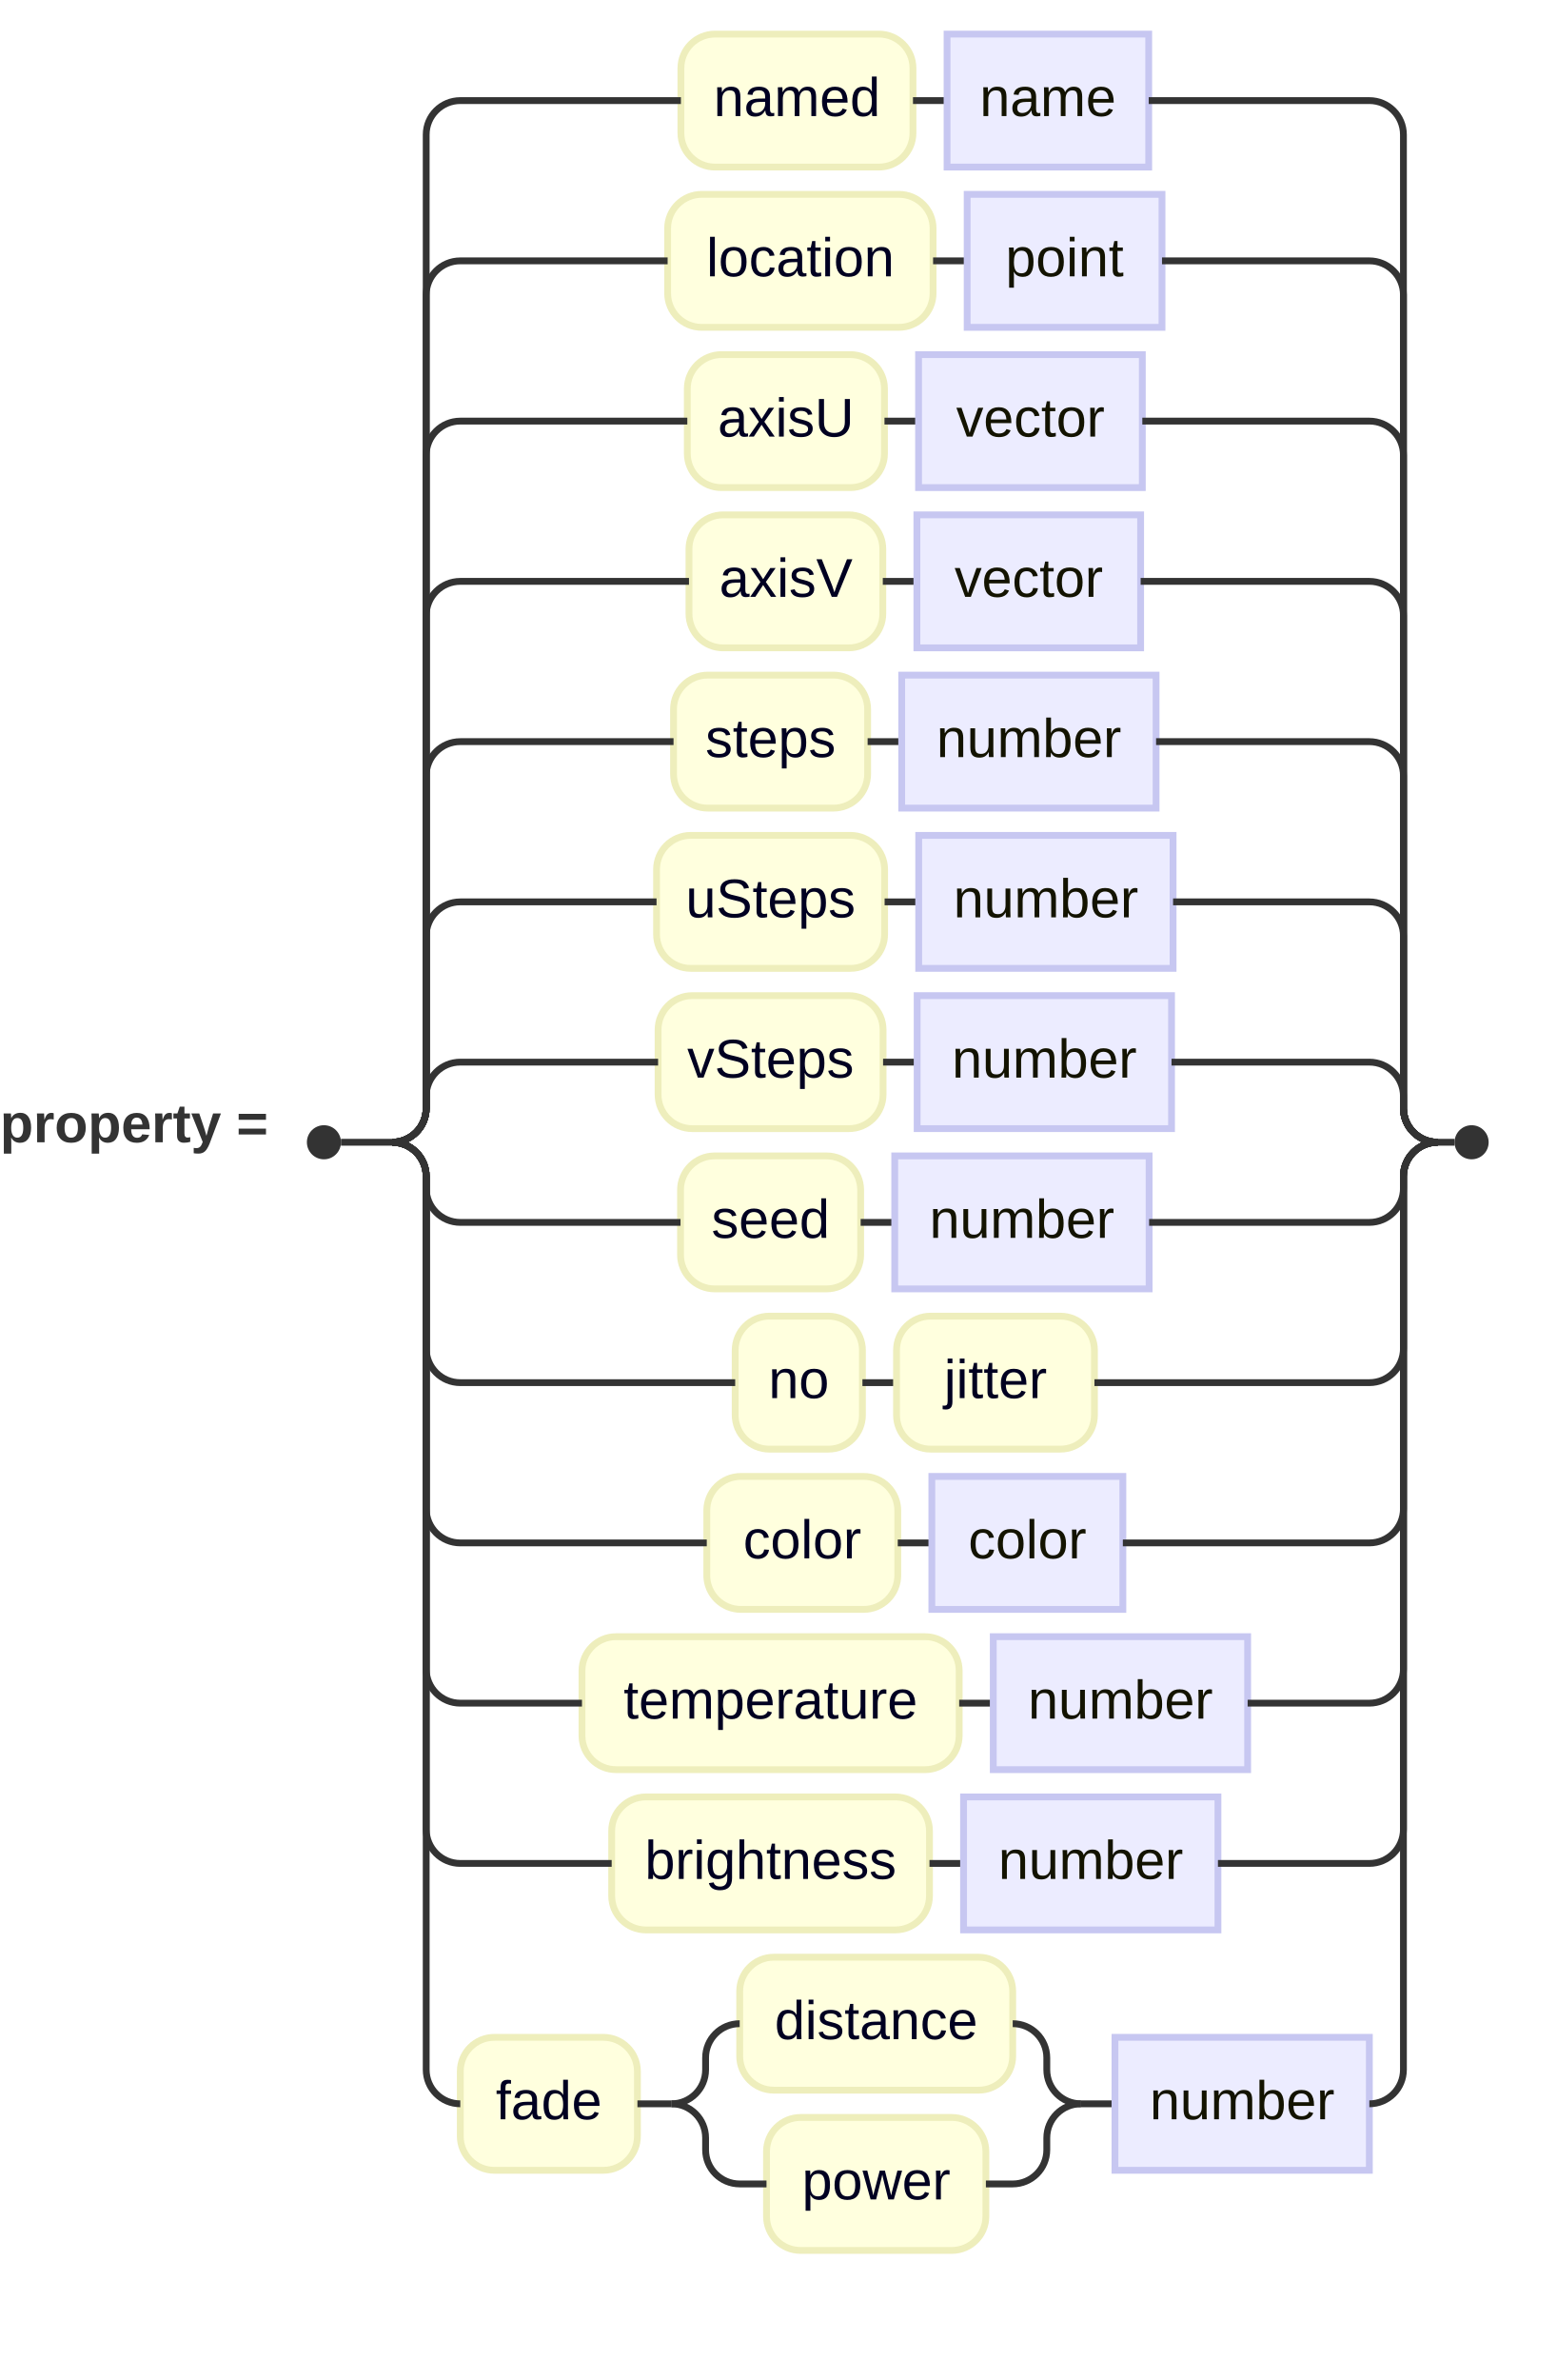
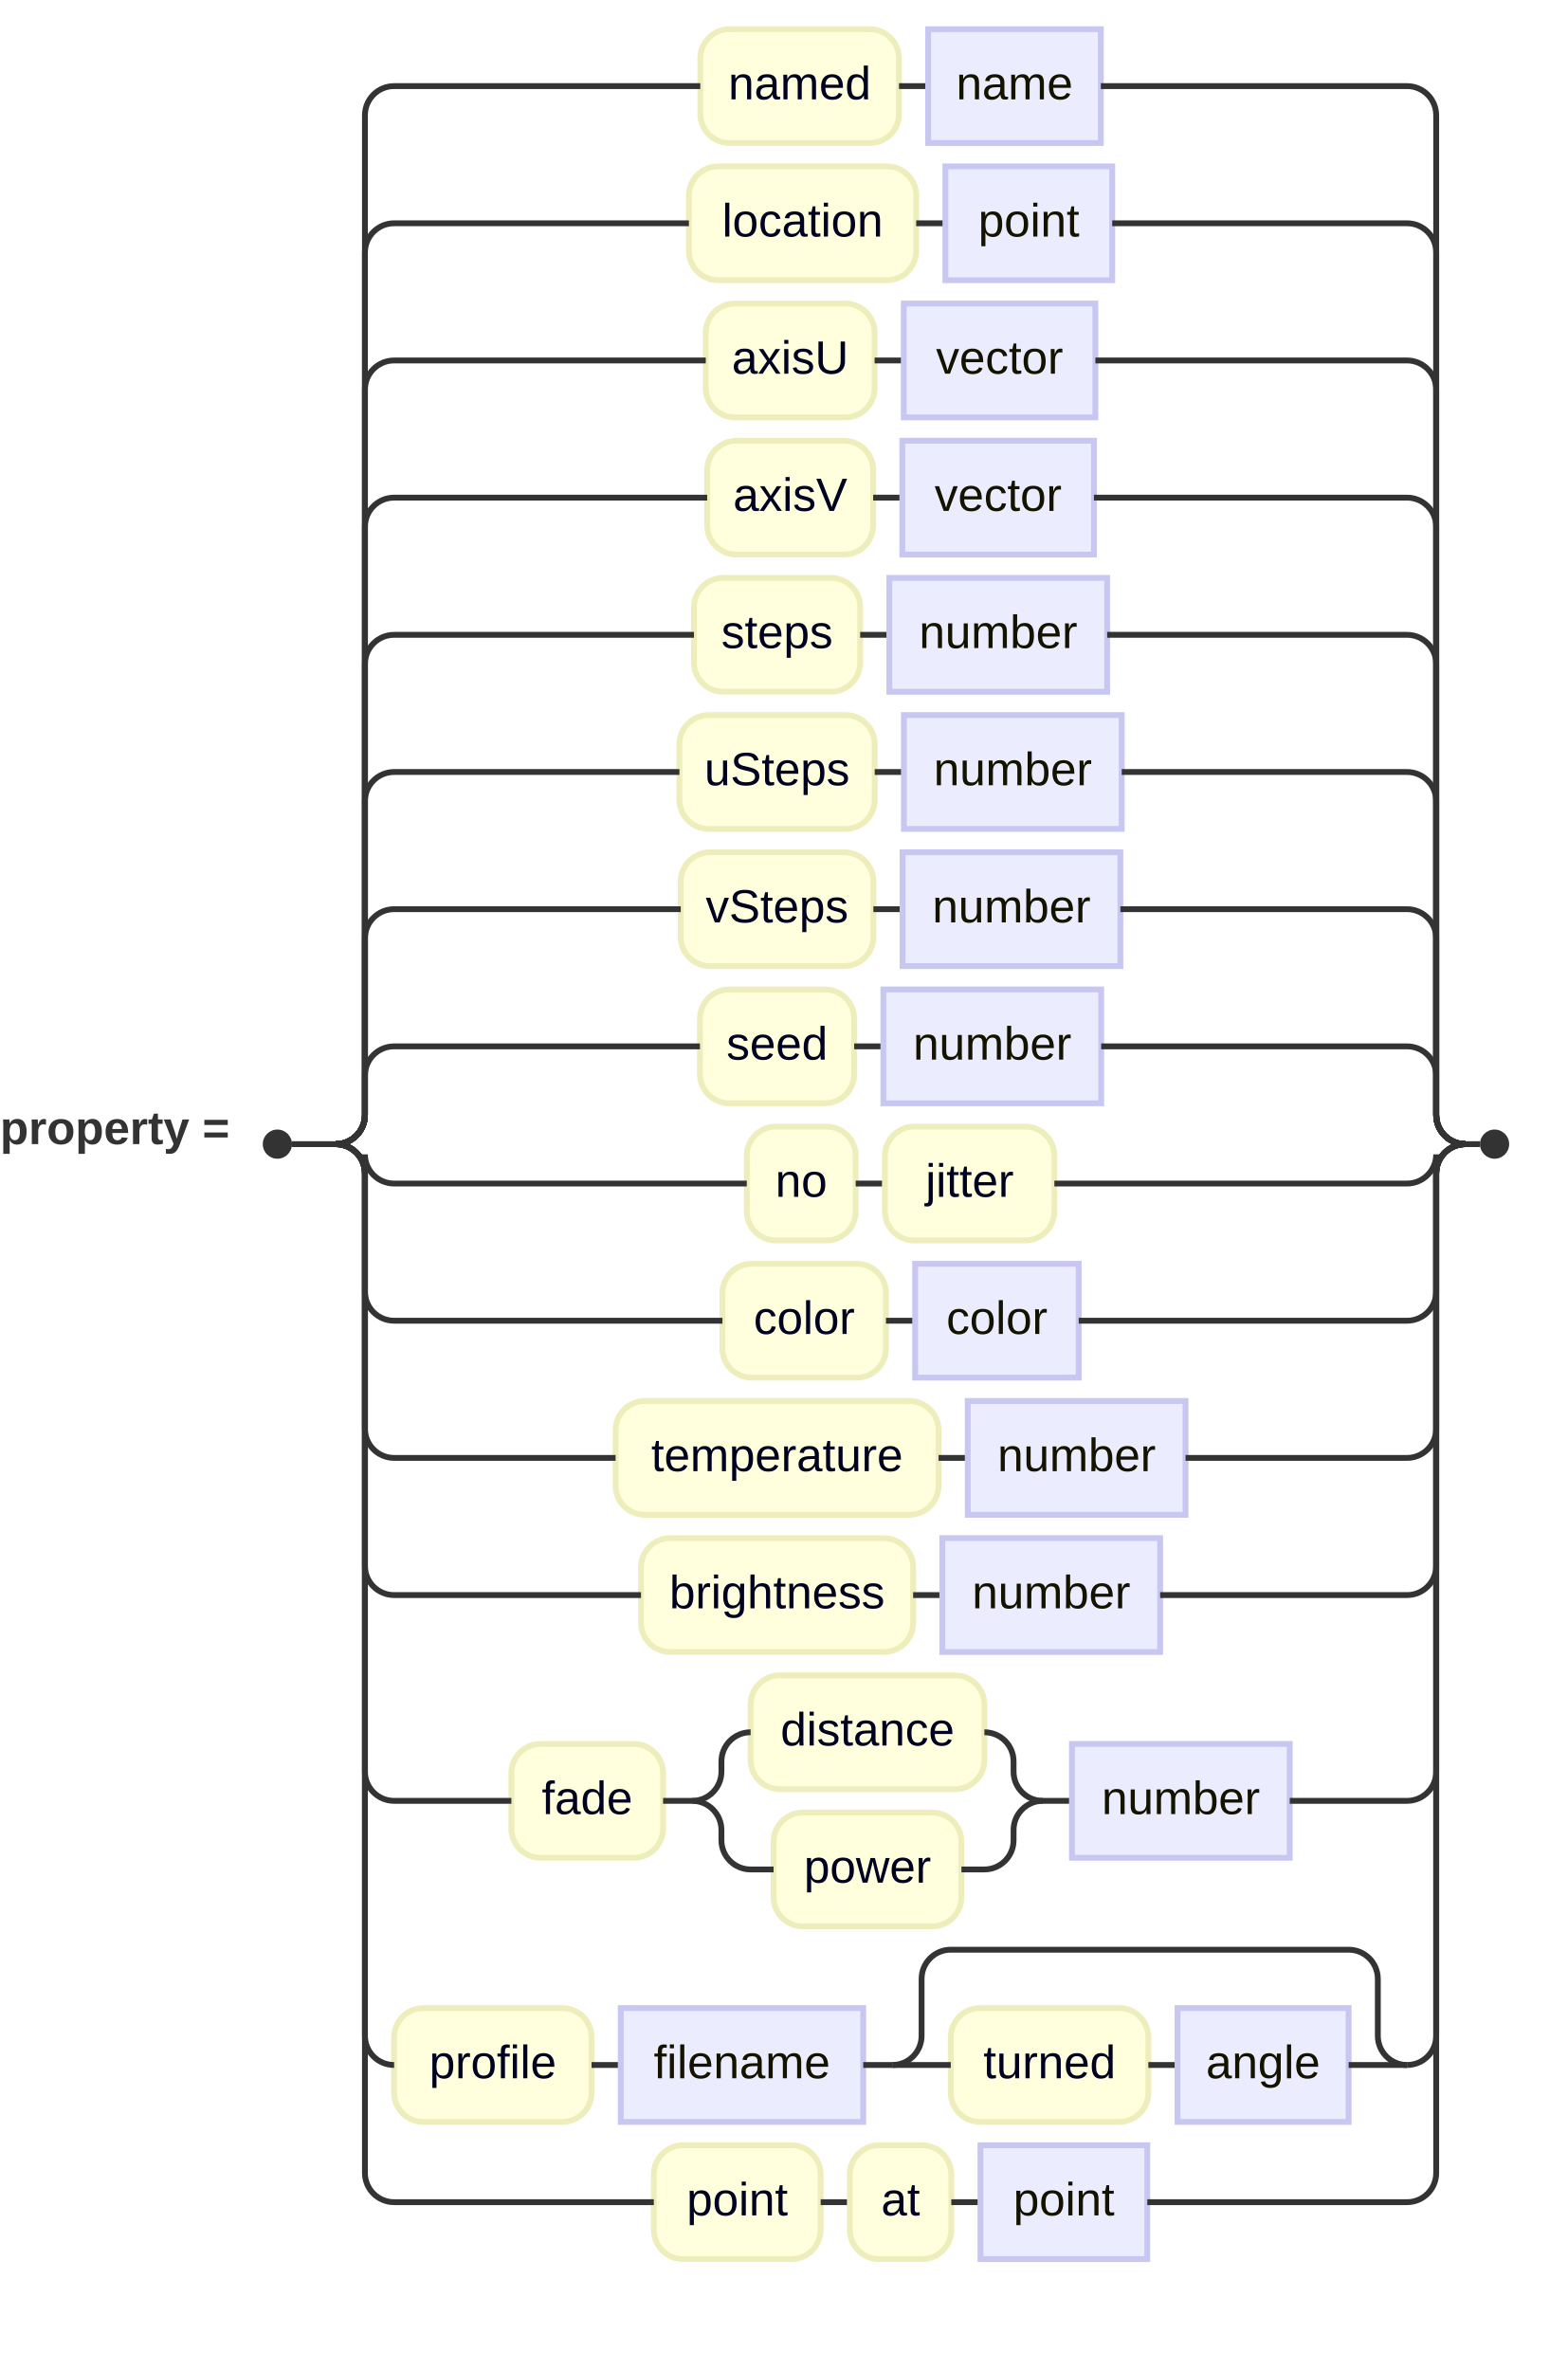
- <svg xmlns="http://www.w3.org/2000/svg" id="my-svg" width="100%" class="railroad-diagram" style="max-width: 456.719px; background-color: transparent;" viewBox="0 0 456.719 698" role="graphics-document document" aria-roledescription="railroadEbnf">
+ <svg xmlns="http://www.w3.org/2000/svg" id="my-svg" width="100%" class="railroad-diagram" style="max-width: 537.062px; background-color: transparent;" viewBox="0 0 537.062 812" role="graphics-document document" aria-roledescription="railroadEbnf">
  <style>#my-svg{font-family:"trebuchet ms",verdana,arial,sans-serif;font-size:16px;fill:#333;}@keyframes edge-animation-frame{from{stroke-dashoffset:0;}}@keyframes dash{to{stroke-dashoffset:0;}}#my-svg .edge-animation-slow{stroke-dasharray:9,5!important;stroke-dashoffset:900;animation:dash 50s linear infinite;stroke-linecap:round;}#my-svg .edge-animation-fast{stroke-dasharray:9,5!important;stroke-dashoffset:900;animation:dash 20s linear infinite;stroke-linecap:round;}#my-svg .error-icon{fill:#552222;}#my-svg .error-text{fill:#552222;stroke:#552222;}#my-svg .edge-thickness-normal{stroke-width:1px;}#my-svg .edge-thickness-thick{stroke-width:3.5px;}#my-svg .edge-pattern-solid{stroke-dasharray:0;}#my-svg .edge-thickness-invisible{stroke-width:0;fill:none;}#my-svg .edge-pattern-dashed{stroke-dasharray:3;}#my-svg .edge-pattern-dotted{stroke-dasharray:2;}#my-svg .marker{fill:#333333;stroke:#333333;}#my-svg .marker.cross{stroke:#333333;}#my-svg svg{font-family:"trebuchet ms",verdana,arial,sans-serif;font-size:16px;}#my-svg p{margin:0;}#my-svg .railroad-diagram{font-family:"trebuchet ms",verdana,arial,sans-serif;font-size:16px;}#my-svg .railroad-terminal rect{fill:#ffffde;stroke:hsl(60, 60%, 83.529%);stroke-width:2px;}#my-svg .railroad-terminal text{fill:#000021;font-family:"trebuchet ms",verdana,arial,sans-serif;font-size:16px;text-anchor:middle;dominant-baseline:middle;}#my-svg .railroad-nonterminal rect{fill:#ECECFF;stroke:hsl(240, 60%, 86.275%);stroke-width:2px;}#my-svg .railroad-nonterminal text{fill:#131300;font-family:"trebuchet ms",verdana,arial,sans-serif;font-size:16px;text-anchor:middle;dominant-baseline:middle;}#my-svg .railroad-line{stroke:#333333;stroke-width:2px;fill:none;}#my-svg .railroad-start circle,#my-svg .railroad-end circle{fill:#333333;}#my-svg .railroad-comment ellipse{fill:rgba(232,232,232, 0.8);stroke:hsl(80, 60%, 86.275%);stroke-width:2px;}#my-svg .railroad-comment text{fill:rgb(6.333, 0, 19);font-style:italic;font-family:"trebuchet ms",verdana,arial,sans-serif;font-size:16px;text-anchor:middle;dominant-baseline:middle;}#my-svg .railroad-special rect{fill:hsl(80, 100%, 96.275%);stroke:hsl(80, 60%, 86.275%);stroke-width:2px;stroke-dasharray:5,3;}#my-svg .railroad-special text{fill:#131300;font-family:"trebuchet ms",verdana,arial,sans-serif;font-size:16px;text-anchor:middle;dominant-baseline:middle;}#my-svg .railroad-rule-name{font-weight:bold;fill:#333;font-family:"trebuchet ms",verdana,arial,sans-serif;font-size:16px;}#my-svg .node .neo-node{stroke:#9370DB;}#my-svg [data-look="neo"].node rect,#my-svg [data-look="neo"].cluster rect,#my-svg [data-look="neo"].node polygon{stroke:#9370DB;filter:drop-shadow(1px 2px 2px rgba(185, 185, 185, 1));}#my-svg [data-look="neo"].swimlane.cluster rect{filter:none;}#my-svg [data-look="neo"].node path{stroke:#9370DB;stroke-width:1px;}#my-svg [data-look="neo"].node .outer-path{filter:drop-shadow(1px 2px 2px rgba(185, 185, 185, 1));}#my-svg [data-look="neo"].node .neo-line path{stroke:#9370DB;filter:none;}#my-svg [data-look="neo"].node circle{stroke:#9370DB;filter:drop-shadow(1px 2px 2px rgba(185, 185, 185, 1));}#my-svg [data-look="neo"].node circle .state-start{fill:#000000;}#my-svg [data-look="neo"].icon-shape .icon{fill:#9370DB;filter:drop-shadow(1px 2px 2px rgba(185, 185, 185, 1));}#my-svg [data-look="neo"].icon-shape .icon-neo path{stroke:#9370DB;filter:drop-shadow(1px 2px 2px rgba(185, 185, 185, 1));}#my-svg :root{--mermaid-font-family:"trebuchet ms",verdana,arial,sans-serif;}</style>
  <g />
  <g class="railroad-rule" transform="translate(0, 10)">
    <g transform="translate(115.0312, 0)">
      <g class="railroad-choice">
-         <g class="railroad-sequence" transform="translate(84.72656, 0)">
+         <g class="railroad-sequence" transform="translate(124.8984, 0)">
          <g class="railroad-terminal" transform="translate(0, 0)">
            <rect x="0" y="0" width="68.078" height="39" rx="10" ry="10" />
            <text x="34.039" y="19.5">named</text>
          </g>
          <path class="railroad-line" d="M 68.078 19.5 L 78.078 19.5" />
          <g class="railroad-nonterminal" transform="translate(78.07812, 0)">
            <rect x="0" y="0" width="59.156" height="39" />
            <text x="29.578" y="19.5">name</text>
          </g>
        </g>
-         <path class="railroad-line" d="M 0 325 A 10 10 0 0 0 10 315 L 10 29.5 A 10 10 0 0 1 20 19.5 L 84.727 19.5" />
-         <path class="railroad-line" d="M 221.961 19.5 L 286.688 19.5 A 10 10 0 0 1 296.688 29.5 L 296.688 315 A 10 10 0 0 0 306.688 325" />
-         <g class="railroad-sequence" transform="translate(80.82812, 47)">
+         <path class="railroad-line" d="M 0 382 A 10 10 0 0 0 10 372 L 10 29.5 A 10 10 0 0 1 20 19.5 L 124.898 19.5" />
+         <path class="railroad-line" d="M 262.133 19.5 L 367.031 19.5 A 10 10 0 0 1 377.031 29.5 L 377.031 372 A 10 10 0 0 0 387.031 382" />
+         <g class="railroad-sequence" transform="translate(121, 47)">
          <g class="railroad-terminal" transform="translate(0, 0)">
            <rect x="0" y="0" width="77.875" height="39" rx="10" ry="10" />
            <text x="38.938" y="19.5">location</text>
          </g>
          <path class="railroad-line" d="M 77.875 19.5 L 87.875 19.5" />
          <g class="railroad-nonterminal" transform="translate(87.875, 0)">
            <rect x="0" y="0" width="57.156" height="39" />
            <text x="28.578" y="19.5">point</text>
          </g>
        </g>
-         <path class="railroad-line" d="M 0 325 A 10 10 0 0 0 10 315 L 10 76.5 A 10 10 0 0 1 20 66.5 L 80.828 66.5" />
-         <path class="railroad-line" d="M 225.859 66.5 L 286.688 66.5 A 10 10 0 0 1 296.688 76.5 L 296.688 315 A 10 10 0 0 0 306.688 325" />
-         <g class="railroad-sequence" transform="translate(86.60156, 94)">
+         <path class="railroad-line" d="M 0 382 A 10 10 0 0 0 10 372 L 10 76.5 A 10 10 0 0 1 20 66.5 L 121 66.5" />
+         <path class="railroad-line" d="M 266.031 66.5 L 367.031 66.5 A 10 10 0 0 1 377.031 76.5 L 377.031 372 A 10 10 0 0 0 387.031 382" />
+         <g class="railroad-sequence" transform="translate(126.7734, 94)">
          <g class="railroad-terminal" transform="translate(0, 0)">
            <rect x="0" y="0" width="57.844" height="39" rx="10" ry="10" />
            <text x="28.922" y="19.5">axisU</text>
          </g>
          <path class="railroad-line" d="M 57.844 19.5 L 67.844 19.5" />
          <g class="railroad-nonterminal" transform="translate(67.84375, 0)">
            <rect x="0" y="0" width="65.641" height="39" />
            <text x="32.82" y="19.5">vector</text>
          </g>
        </g>
-         <path class="railroad-line" d="M 0 325 A 10 10 0 0 0 10 315 L 10 123.5 A 10 10 0 0 1 20 113.5 L 86.602 113.5" />
-         <path class="railroad-line" d="M 220.086 113.5 L 286.688 113.5 A 10 10 0 0 1 296.688 123.5 L 296.688 315 A 10 10 0 0 0 306.688 325" />
-         <g class="railroad-sequence" transform="translate(87.09375, 141)">
+         <path class="railroad-line" d="M 0 382 A 10 10 0 0 0 10 372 L 10 123.5 A 10 10 0 0 1 20 113.5 L 126.773 113.5" />
+         <path class="railroad-line" d="M 260.258 113.5 L 367.031 113.5 A 10 10 0 0 1 377.031 123.5 L 377.031 372 A 10 10 0 0 0 387.031 382" />
+         <g class="railroad-sequence" transform="translate(127.2656, 141)">
          <g class="railroad-terminal" transform="translate(0, 0)">
            <rect x="0" y="0" width="56.859" height="39" rx="10" ry="10" />
            <text x="28.43" y="19.5">axisV</text>
          </g>
          <path class="railroad-line" d="M 56.859 19.5 L 66.859 19.5" />
          <g class="railroad-nonterminal" transform="translate(66.85938, 0)">
            <rect x="0" y="0" width="65.641" height="39" />
            <text x="32.82" y="19.5">vector</text>
          </g>
        </g>
-         <path class="railroad-line" d="M 0 325 A 10 10 0 0 0 10 315 L 10 170.5 A 10 10 0 0 1 20 160.5 L 87.094 160.5" />
-         <path class="railroad-line" d="M 219.594 160.5 L 286.688 160.5 A 10 10 0 0 1 296.688 170.5 L 296.688 315 A 10 10 0 0 0 306.688 325" />
-         <g class="railroad-sequence" transform="translate(82.5625, 188)">
+         <path class="railroad-line" d="M 0 382 A 10 10 0 0 0 10 372 L 10 170.5 A 10 10 0 0 1 20 160.5 L 127.266 160.5" />
+         <path class="railroad-line" d="M 259.766 160.5 L 367.031 160.5 A 10 10 0 0 1 377.031 170.5 L 377.031 372 A 10 10 0 0 0 387.031 382" />
+         <g class="railroad-sequence" transform="translate(122.7344, 188)">
          <g class="railroad-terminal" transform="translate(0, 0)">
            <rect x="0" y="0" width="56.938" height="39" rx="10" ry="10" />
            <text x="28.469" y="19.5">steps</text>
          </g>
          <path class="railroad-line" d="M 56.938 19.5 L 66.938 19.5" />
          <g class="railroad-nonterminal" transform="translate(66.9375, 0)">
            <rect x="0" y="0" width="74.625" height="39" />
            <text x="37.312" y="19.5">number</text>
          </g>
        </g>
-         <path class="railroad-line" d="M 0 325 A 10 10 0 0 0 10 315 L 10 217.5 A 10 10 0 0 1 20 207.5 L 82.562 207.5" />
-         <path class="railroad-line" d="M 224.125 207.5 L 286.688 207.5 A 10 10 0 0 1 296.688 217.5 L 296.688 315 A 10 10 0 0 0 306.688 325" />
-         <g class="railroad-sequence" transform="translate(77.57812, 235)">
+         <path class="railroad-line" d="M 0 382 A 10 10 0 0 0 10 372 L 10 217.5 A 10 10 0 0 1 20 207.5 L 122.734 207.5" />
+         <path class="railroad-line" d="M 264.297 207.5 L 367.031 207.5 A 10 10 0 0 1 377.031 217.5 L 377.031 372 A 10 10 0 0 0 387.031 382" />
+         <g class="railroad-sequence" transform="translate(117.75, 235)">
          <g class="railroad-terminal" transform="translate(0, 0)">
            <rect x="0" y="0" width="66.906" height="39" rx="10" ry="10" />
            <text x="33.453" y="19.5">uSteps</text>
          </g>
          <path class="railroad-line" d="M 66.906 19.5 L 76.906 19.5" />
          <g class="railroad-nonterminal" transform="translate(76.90625, 0)">
            <rect x="0" y="0" width="74.625" height="39" />
            <text x="37.312" y="19.5">number</text>
          </g>
        </g>
-         <path class="railroad-line" d="M 0 325 A 10 10 0 0 0 10 315 L 10 264.5 A 10 10 0 0 1 20 254.5 L 77.578 254.5" />
-         <path class="railroad-line" d="M 229.109 254.5 L 286.688 254.5 A 10 10 0 0 1 296.688 264.5 L 296.688 315 A 10 10 0 0 0 306.688 325" />
-         <g class="railroad-sequence" transform="translate(78.03125, 282)">
+         <path class="railroad-line" d="M 0 382 A 10 10 0 0 0 10 372 L 10 264.5 A 10 10 0 0 1 20 254.5 L 117.75 254.5" />
+         <path class="railroad-line" d="M 269.281 254.5 L 367.031 254.5 A 10 10 0 0 1 377.031 264.5 L 377.031 372 A 10 10 0 0 0 387.031 382" />
+         <g class="railroad-sequence" transform="translate(118.2031, 282)">
          <g class="railroad-terminal" transform="translate(0, 0)">
            <rect x="0" y="0" width="66" height="39" rx="10" ry="10" />
            <text x="33" y="19.5">vSteps</text>
          </g>
          <path class="railroad-line" d="M 66 19.5 L 76 19.5" />
          <g class="railroad-nonterminal" transform="translate(76, 0)">
            <rect x="0" y="0" width="74.625" height="39" />
            <text x="37.312" y="19.5">number</text>
          </g>
        </g>
-         <path class="railroad-line" d="M 0 325 A 10 10 0 0 0 10 315 L 10 311.5 A 10 10 0 0 1 20 301.5 L 78.031 301.5" />
-         <path class="railroad-line" d="M 228.656 301.5 L 286.688 301.5 A 10 10 0 0 1 296.688 311.5 L 296.688 315 A 10 10 0 0 0 306.688 325" />
-         <g class="railroad-sequence" transform="translate(84.60938, 329)">
+         <path class="railroad-line" d="M 0 382 A 10 10 0 0 0 10 372 L 10 311.5 A 10 10 0 0 1 20 301.5 L 118.203 301.5" />
+         <path class="railroad-line" d="M 268.828 301.5 L 367.031 301.5 A 10 10 0 0 1 377.031 311.5 L 377.031 372 A 10 10 0 0 0 387.031 382" />
+         <g class="railroad-sequence" transform="translate(124.7812, 329)">
          <g class="railroad-terminal" transform="translate(0, 0)">
            <rect x="0" y="0" width="52.844" height="39" rx="10" ry="10" />
            <text x="26.422" y="19.5">seed</text>
          </g>
          <path class="railroad-line" d="M 52.844 19.5 L 62.844 19.5" />
          <g class="railroad-nonterminal" transform="translate(62.84375, 0)">
            <rect x="0" y="0" width="74.625" height="39" />
            <text x="37.312" y="19.5">number</text>
          </g>
        </g>
-         <path class="railroad-line" d="M 0 325 A 10 10 0 0 1 10 335 L 10 338.5 A 10 10 0 0 0 20 348.5 L 84.609 348.5" />
-         <path class="railroad-line" d="M 222.078 348.5 L 286.688 348.5 A 10 10 0 0 0 296.688 338.5 L 296.688 335 A 10 10 0 0 1 306.688 325" />
-         <g class="railroad-sequence" transform="translate(100.6484, 376)">
+         <path class="railroad-line" d="M 0 382 A 10 10 0 0 0 10 372 L 10 358.5 A 10 10 0 0 1 20 348.5 L 124.781 348.5" />
+         <path class="railroad-line" d="M 262.25 348.5 L 367.031 348.5 A 10 10 0 0 1 377.031 358.5 L 377.031 372 A 10 10 0 0 0 387.031 382" />
+         <g class="railroad-sequence" transform="translate(140.8203, 376)">
          <g class="railroad-terminal" transform="translate(0, 0)">
            <rect x="0" y="0" width="37.328" height="39" rx="10" ry="10" />
            <text x="18.664" y="19.5">no</text>
          </g>
          <path class="railroad-line" d="M 37.328 19.5 L 47.328 19.5" />
          <g class="railroad-terminal" transform="translate(47.32812, 0)">
            <rect x="0" y="0" width="58.062" height="39" rx="10" ry="10" />
            <text x="29.031" y="19.5">jitter</text>
          </g>
        </g>
-         <path class="railroad-line" d="M 0 325 A 10 10 0 0 1 10 335 L 10 385.5 A 10 10 0 0 0 20 395.5 L 100.648 395.5" />
-         <path class="railroad-line" d="M 206.039 395.5 L 286.688 395.5 A 10 10 0 0 0 296.688 385.5 L 296.688 335 A 10 10 0 0 1 306.688 325" />
-         <g class="railroad-sequence" transform="translate(92.3125, 423)">
+         <path class="railroad-line" d="M 0 382 A 10 10 0 0 1 10 392 L 10 385.5 A 10 10 0 0 0 20 395.5 L 140.82 395.5" />
+         <path class="railroad-line" d="M 246.211 395.5 L 367.031 395.5 A 10 10 0 0 0 377.031 385.5 L 377.031 392 A 10 10 0 0 1 387.031 382" />
+         <g class="railroad-sequence" transform="translate(132.4844, 423)">
          <g class="railroad-terminal" transform="translate(0, 0)">
            <rect x="0" y="0" width="56.031" height="39" rx="10" ry="10" />
            <text x="28.016" y="19.5">color</text>
          </g>
          <path class="railroad-line" d="M 56.031 19.5 L 66.031 19.5" />
          <g class="railroad-nonterminal" transform="translate(66.03125, 0)">
            <rect x="0" y="0" width="56.031" height="39" />
            <text x="28.016" y="19.5">color</text>
          </g>
        </g>
-         <path class="railroad-line" d="M 0 325 A 10 10 0 0 1 10 335 L 10 432.5 A 10 10 0 0 0 20 442.5 L 92.312 442.5" />
-         <path class="railroad-line" d="M 214.375 442.5 L 286.688 442.5 A 10 10 0 0 0 296.688 432.5 L 296.688 335 A 10 10 0 0 1 306.688 325" />
-         <g class="railroad-sequence" transform="translate(55.70312, 470)">
+         <path class="railroad-line" d="M 0 382 A 10 10 0 0 1 10 392 L 10 432.5 A 10 10 0 0 0 20 442.5 L 132.484 442.5" />
+         <path class="railroad-line" d="M 254.547 442.5 L 367.031 442.5 A 10 10 0 0 0 377.031 432.5 L 377.031 392 A 10 10 0 0 1 387.031 382" />
+         <g class="railroad-sequence" transform="translate(95.875, 470)">
          <g class="railroad-terminal" transform="translate(0, 0)">
            <rect x="0" y="0" width="110.656" height="39" rx="10" ry="10" />
            <text x="55.328" y="19.5">temperature</text>
          </g>
          <path class="railroad-line" d="M 110.656 19.5 L 120.656 19.5" />
          <g class="railroad-nonterminal" transform="translate(120.6562, 0)">
            <rect x="0" y="0" width="74.625" height="39" />
            <text x="37.312" y="19.5">number</text>
          </g>
        </g>
-         <path class="railroad-line" d="M 0 325 A 10 10 0 0 1 10 335 L 10 479.5 A 10 10 0 0 0 20 489.5 L 55.703 489.5" />
-         <path class="railroad-line" d="M 250.984 489.5 L 286.688 489.5 A 10 10 0 0 0 296.688 479.5 L 296.688 335 A 10 10 0 0 1 306.688 325" />
-         <g class="railroad-sequence" transform="translate(64.41406, 517)">
+         <path class="railroad-line" d="M 0 382 A 10 10 0 0 1 10 392 L 10 479.5 A 10 10 0 0 0 20 489.5 L 95.875 489.5" />
+         <path class="railroad-line" d="M 291.156 489.5 L 367.031 489.5 A 10 10 0 0 0 377.031 479.5 L 377.031 392 A 10 10 0 0 1 387.031 382" />
+         <g class="railroad-sequence" transform="translate(104.5859, 517)">
          <g class="railroad-terminal" transform="translate(0, 0)">
            <rect x="0" y="0" width="93.234" height="39" rx="10" ry="10" />
            <text x="46.617" y="19.5">brightness</text>
          </g>
          <path class="railroad-line" d="M 93.234 19.5 L 103.234 19.5" />
          <g class="railroad-nonterminal" transform="translate(103.2344, 0)">
            <rect x="0" y="0" width="74.625" height="39" />
            <text x="37.312" y="19.5">number</text>
          </g>
        </g>
-         <path class="railroad-line" d="M 0 325 A 10 10 0 0 1 10 335 L 10 526.5 A 10 10 0 0 0 20 536.5 L 64.414 536.5" />
-         <path class="railroad-line" d="M 242.273 536.5 L 286.688 536.5 A 10 10 0 0 0 296.688 526.5 L 296.688 335 A 10 10 0 0 1 306.688 325" />
-         <g class="railroad-sequence" transform="translate(20, 564)">
+         <path class="railroad-line" d="M 0 382 A 10 10 0 0 1 10 392 L 10 526.5 A 10 10 0 0 0 20 536.5 L 104.586 536.5" />
+         <path class="railroad-line" d="M 282.445 536.5 L 367.031 536.5 A 10 10 0 0 0 377.031 526.5 L 377.031 392 A 10 10 0 0 1 387.031 382" />
+         <g class="railroad-sequence" transform="translate(60.17188, 564)">
          <g class="railroad-terminal" transform="translate(0, 23.5)">
            <rect x="0" y="0" width="51.969" height="39" rx="10" ry="10" />
            <text x="25.984" y="19.5">fade</text>
          </g>
          <path class="railroad-line" d="M 51.969 43 L 61.969 43" />
          <g class="railroad-choice" transform="translate(61.96875, 0)">
            <g class="railroad-terminal" transform="translate(20, 0)">
              <rect x="0" y="0" width="80.094" height="39" rx="10" ry="10" />
              <text x="40.047" y="19.5">distance</text>
            </g>
            <path class="railroad-line" d="M 0 43 A 10 10 0 0 0 10 33 L 10 29.5 A 10 10 0 0 1 20 19.5 L 20 19.5" />
            <path class="railroad-line" d="M 100.094 19.5 L 100.094 19.5 A 10 10 0 0 1 110.094 29.5 L 110.094 33 A 10 10 0 0 0 120.094 43" />
            <g class="railroad-terminal" transform="translate(27.86719, 47)">
              <rect x="0" y="0" width="64.359" height="39" rx="10" ry="10" />
              <text x="32.18" y="19.5">power</text>
            </g>
            <path class="railroad-line" d="M 0 43 A 10 10 0 0 1 10 53 L 10 56.5 A 10 10 0 0 0 20 66.5 L 27.867 66.5" />
            <path class="railroad-line" d="M 92.227 66.5 L 100.094 66.5 A 10 10 0 0 0 110.094 56.5 L 110.094 53 A 10 10 0 0 1 120.094 43" />
          </g>
          <path class="railroad-line" d="M 182.062 43 L 192.062 43" />
          <g class="railroad-nonterminal" transform="translate(192.0625, 23.5)">
            <rect x="0" y="0" width="74.625" height="39" />
            <text x="37.312" y="19.5">number</text>
          </g>
        </g>
-         <path class="railroad-line" d="M 0 325 A 10 10 0 0 1 10 335 L 10 597 A 10 10 0 0 0 20 607 L 20 607" />
-         <path class="railroad-line" d="M 286.688 607 L 286.688 607 A 10 10 0 0 0 296.688 597 L 296.688 335 A 10 10 0 0 1 306.688 325" />
+         <path class="railroad-line" d="M 0 382 A 10 10 0 0 1 10 392 L 10 597 A 10 10 0 0 0 20 607 L 60.172 607" />
+         <path class="railroad-line" d="M 326.859 607 L 367.031 607 A 10 10 0 0 0 377.031 597 L 377.031 392 A 10 10 0 0 1 387.031 382" />
+         <g class="railroad-sequence" transform="translate(20, 658)">
+           <g class="railroad-terminal" transform="translate(0, 20)">
+             <rect x="0" y="0" width="67.641" height="39" rx="10" ry="10" />
+             <text x="33.82" y="19.5">profile</text>
+           </g>
+           <path class="railroad-line" d="M 67.641 39.5 L 77.641 39.5" />
+           <g class="railroad-nonterminal" transform="translate(77.64062, 20)">
+             <rect x="0" y="0" width="83.078" height="39" />
+             <text x="41.539" y="19.5">filename</text>
+           </g>
+           <path class="railroad-line" d="M 160.719 39.5 L 170.719 39.5" />
+           <g class="railroad-optional" transform="translate(170.7188, 0)">
+             <g class="railroad-sequence" transform="translate(20, 20)">
+               <g class="railroad-terminal" transform="translate(0, 0)">
+                 <rect x="0" y="0" width="67.688" height="39" rx="10" ry="10" />
+                 <text x="33.844" y="19.5">turned</text>
+               </g>
+               <path class="railroad-line" d="M 67.688 19.5 L 77.688 19.5" />
+               <g class="railroad-nonterminal" transform="translate(77.6875, 0)">
+                 <rect x="0" y="0" width="58.625" height="39" />
+                 <text x="29.312" y="19.5">angle</text>
+               </g>
+             </g>
+             <path class="railroad-line" d="M 0 39.5 L 20 39.5" />
+             <path class="railroad-line" d="M 156.312 39.5 L 176.312 39.5" />
+             <path class="railroad-line" d="M 0 39.5 A 10 10 0 0 0 10 29.5 L 10 10 A 10 10 0 0 1 20 0 L 156.312 0 A 10 10 0 0 1 166.312 10 L 166.312 29.5 A 10 10 0 0 0 176.312 39.5" />
+           </g>
+         </g>
+         <path class="railroad-line" d="M 0 382 A 10 10 0 0 1 10 392 L 10 687.5 A 10 10 0 0 0 20 697.5 L 20 697.5" />
+         <path class="railroad-line" d="M 367.031 697.5 L 367.031 697.5 A 10 10 0 0 0 377.031 687.5 L 377.031 392 A 10 10 0 0 1 387.031 382" />
+         <g class="railroad-sequence" transform="translate(108.9844, 725)">
+           <g class="railroad-terminal" transform="translate(0, 0)">
+             <rect x="0" y="0" width="57.156" height="39" rx="10" ry="10" />
+             <text x="28.578" y="19.5">point</text>
+           </g>
+           <path class="railroad-line" d="M 57.156 19.5 L 67.156 19.5" />
+           <g class="railroad-terminal" transform="translate(67.15625, 0)">
+             <rect x="0" y="0" width="34.75" height="39" rx="10" ry="10" />
+             <text x="17.375" y="19.5">at</text>
+           </g>
+           <path class="railroad-line" d="M 101.906 19.5 L 111.906 19.5" />
+           <g class="railroad-nonterminal" transform="translate(111.9062, 0)">
+             <rect x="0" y="0" width="57.156" height="39" />
+             <text x="28.578" y="19.5">point</text>
+           </g>
+         </g>
+         <path class="railroad-line" d="M 0 382 A 10 10 0 0 1 10 392 L 10 734.5 A 10 10 0 0 0 20 744.5 L 108.984 744.5" />
+         <path class="railroad-line" d="M 278.047 744.5 L 367.031 744.5 A 10 10 0 0 0 377.031 734.5 L 377.031 392 A 10 10 0 0 1 387.031 382" />
      </g>
    </g>
    <g class="railroad-rule-name-group">
-       <text class="railroad-rule-name" x="0" y="325">property =</text>
+       <text class="railroad-rule-name" x="0" y="382">property =</text>
    </g>
    <g class="railroad-start">
-       <circle cx="95.031" cy="325" r="5" />
+       <circle cx="95.031" cy="382" r="5" />
    </g>
    <g class="railroad-end">
-       <circle cx="431.719" cy="325" r="5" />
-     </g>
-     <path class="railroad-line" d="M 100.031 325 L 115.031 325" />
-     <path class="railroad-line" d="M 421.719 325 L 426.719 325" />
+       <circle cx="512.062" cy="382" r="5" />
+     </g>
+     <path class="railroad-line" d="M 100.031 382 L 115.031 382" />
+     <path class="railroad-line" d="M 502.062 382 L 507.062 382" />
  </g>
</svg>
